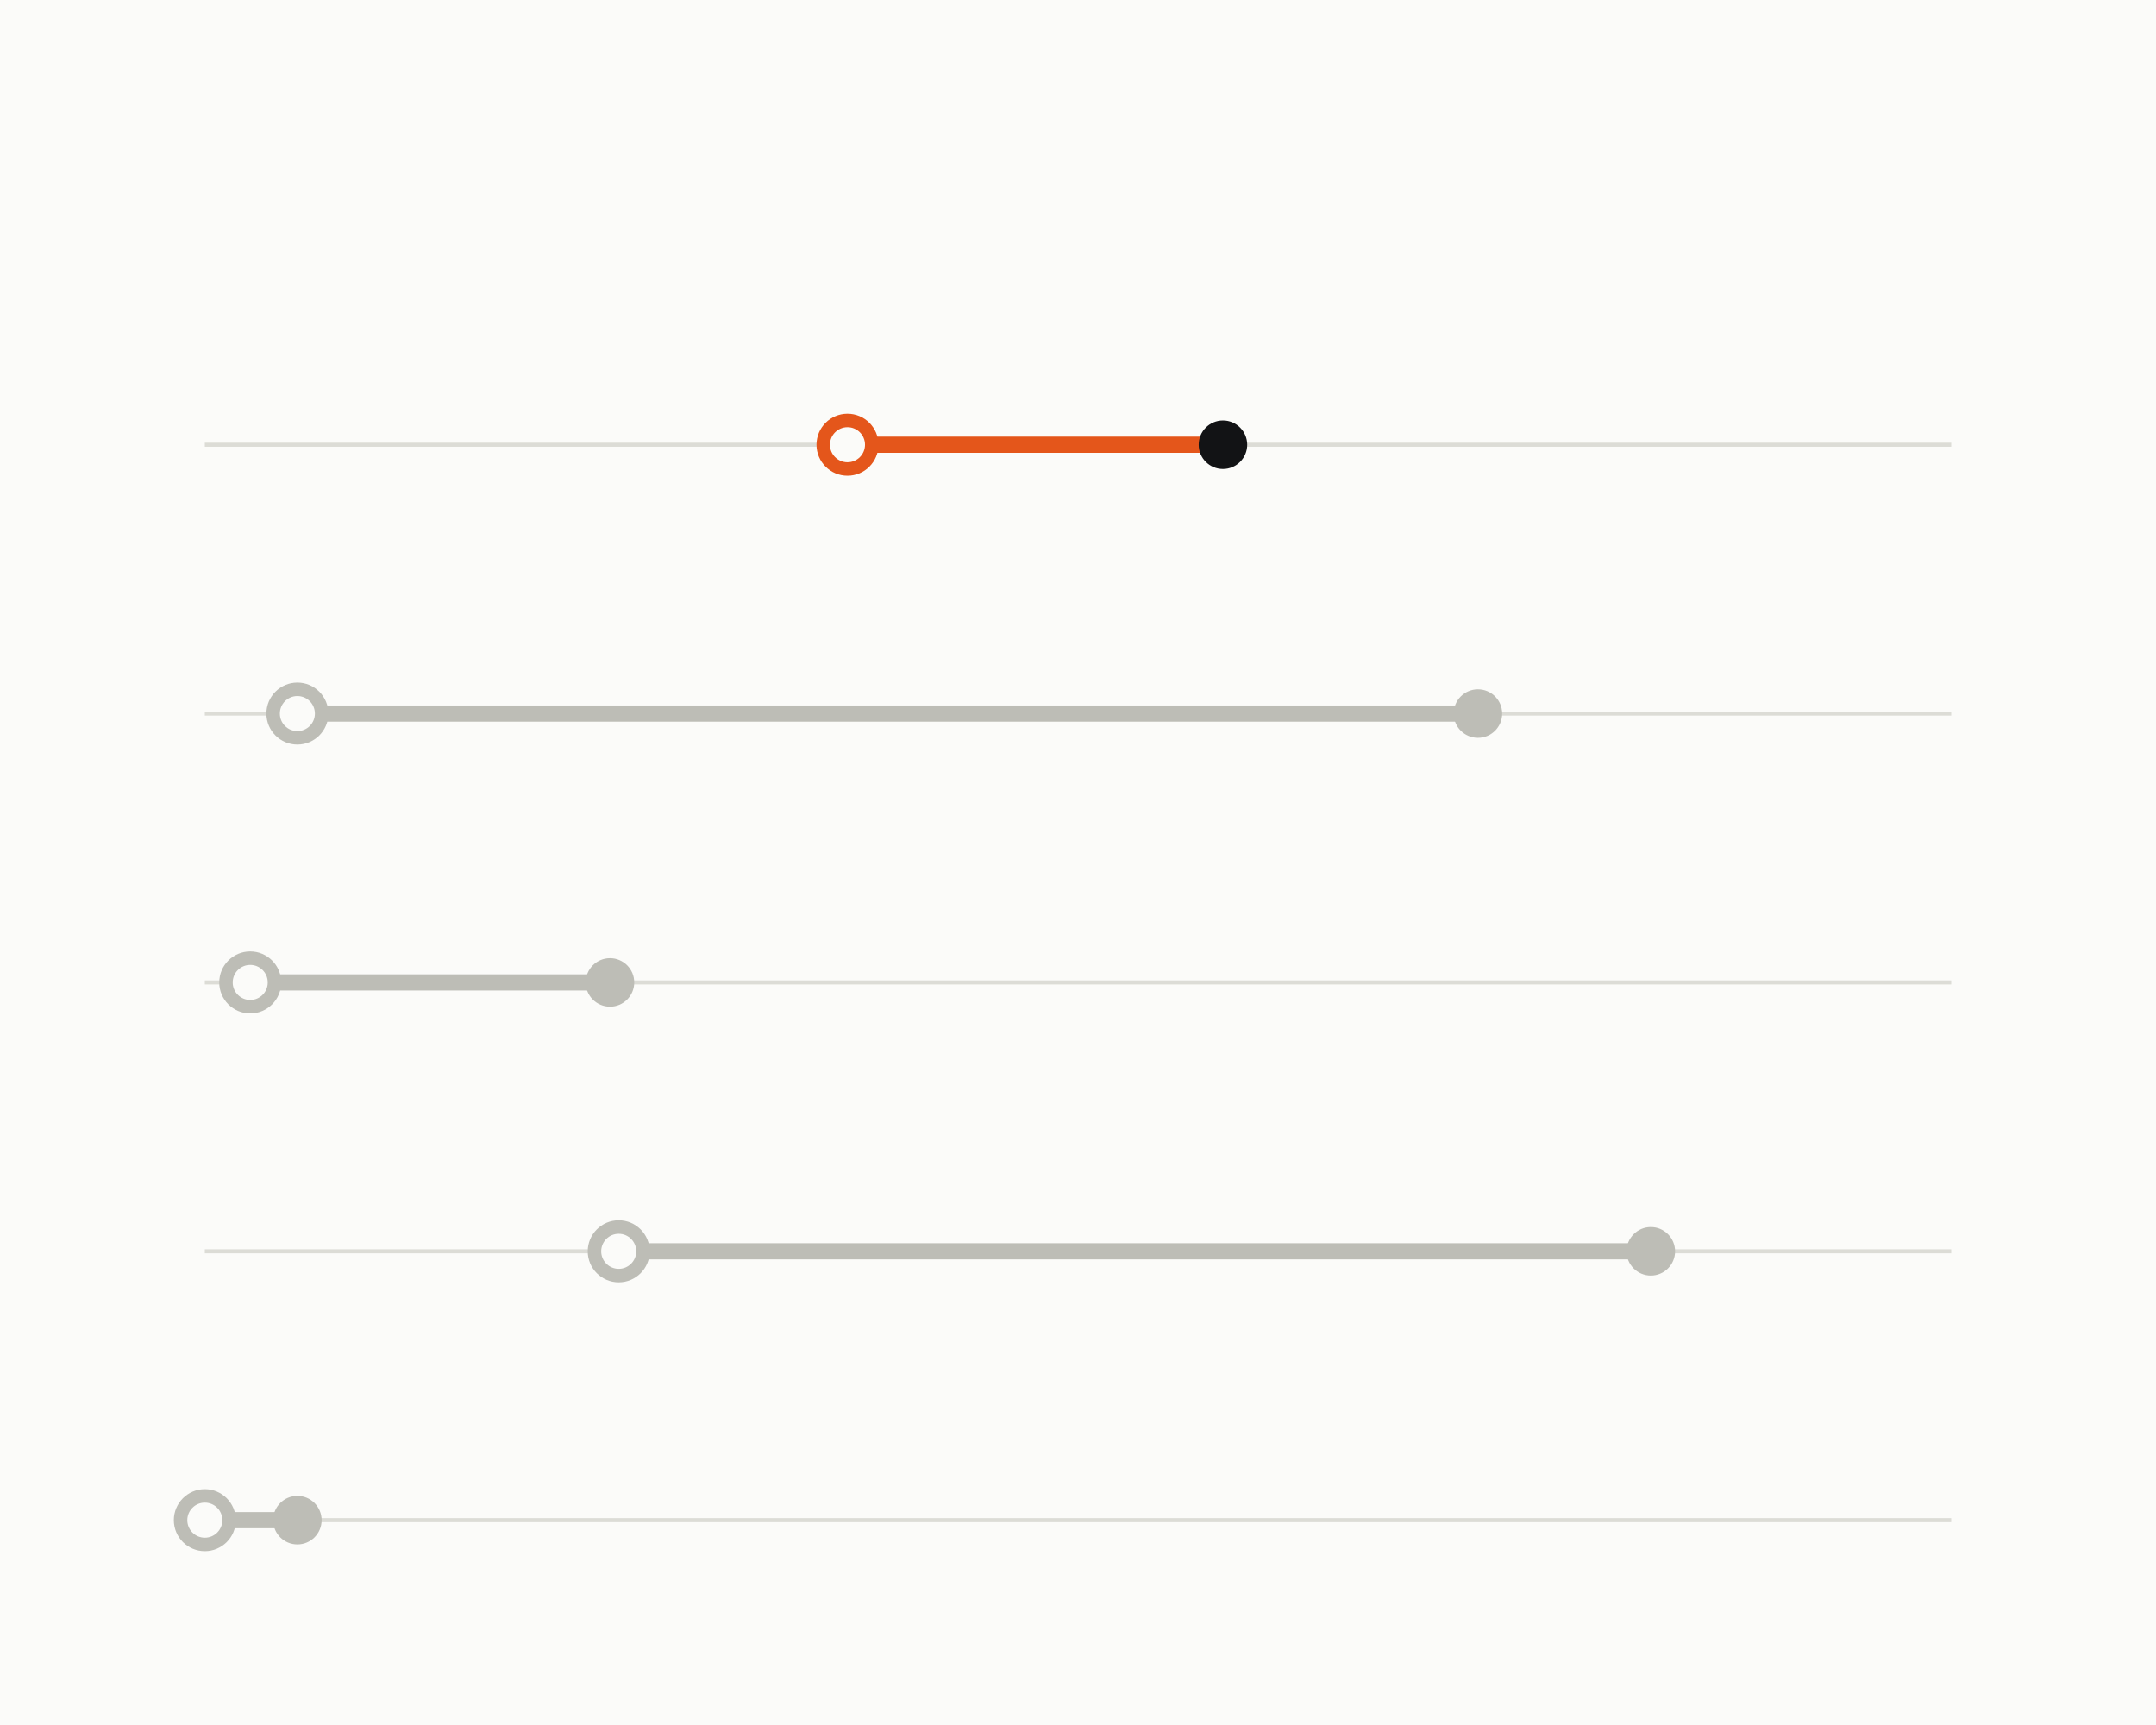
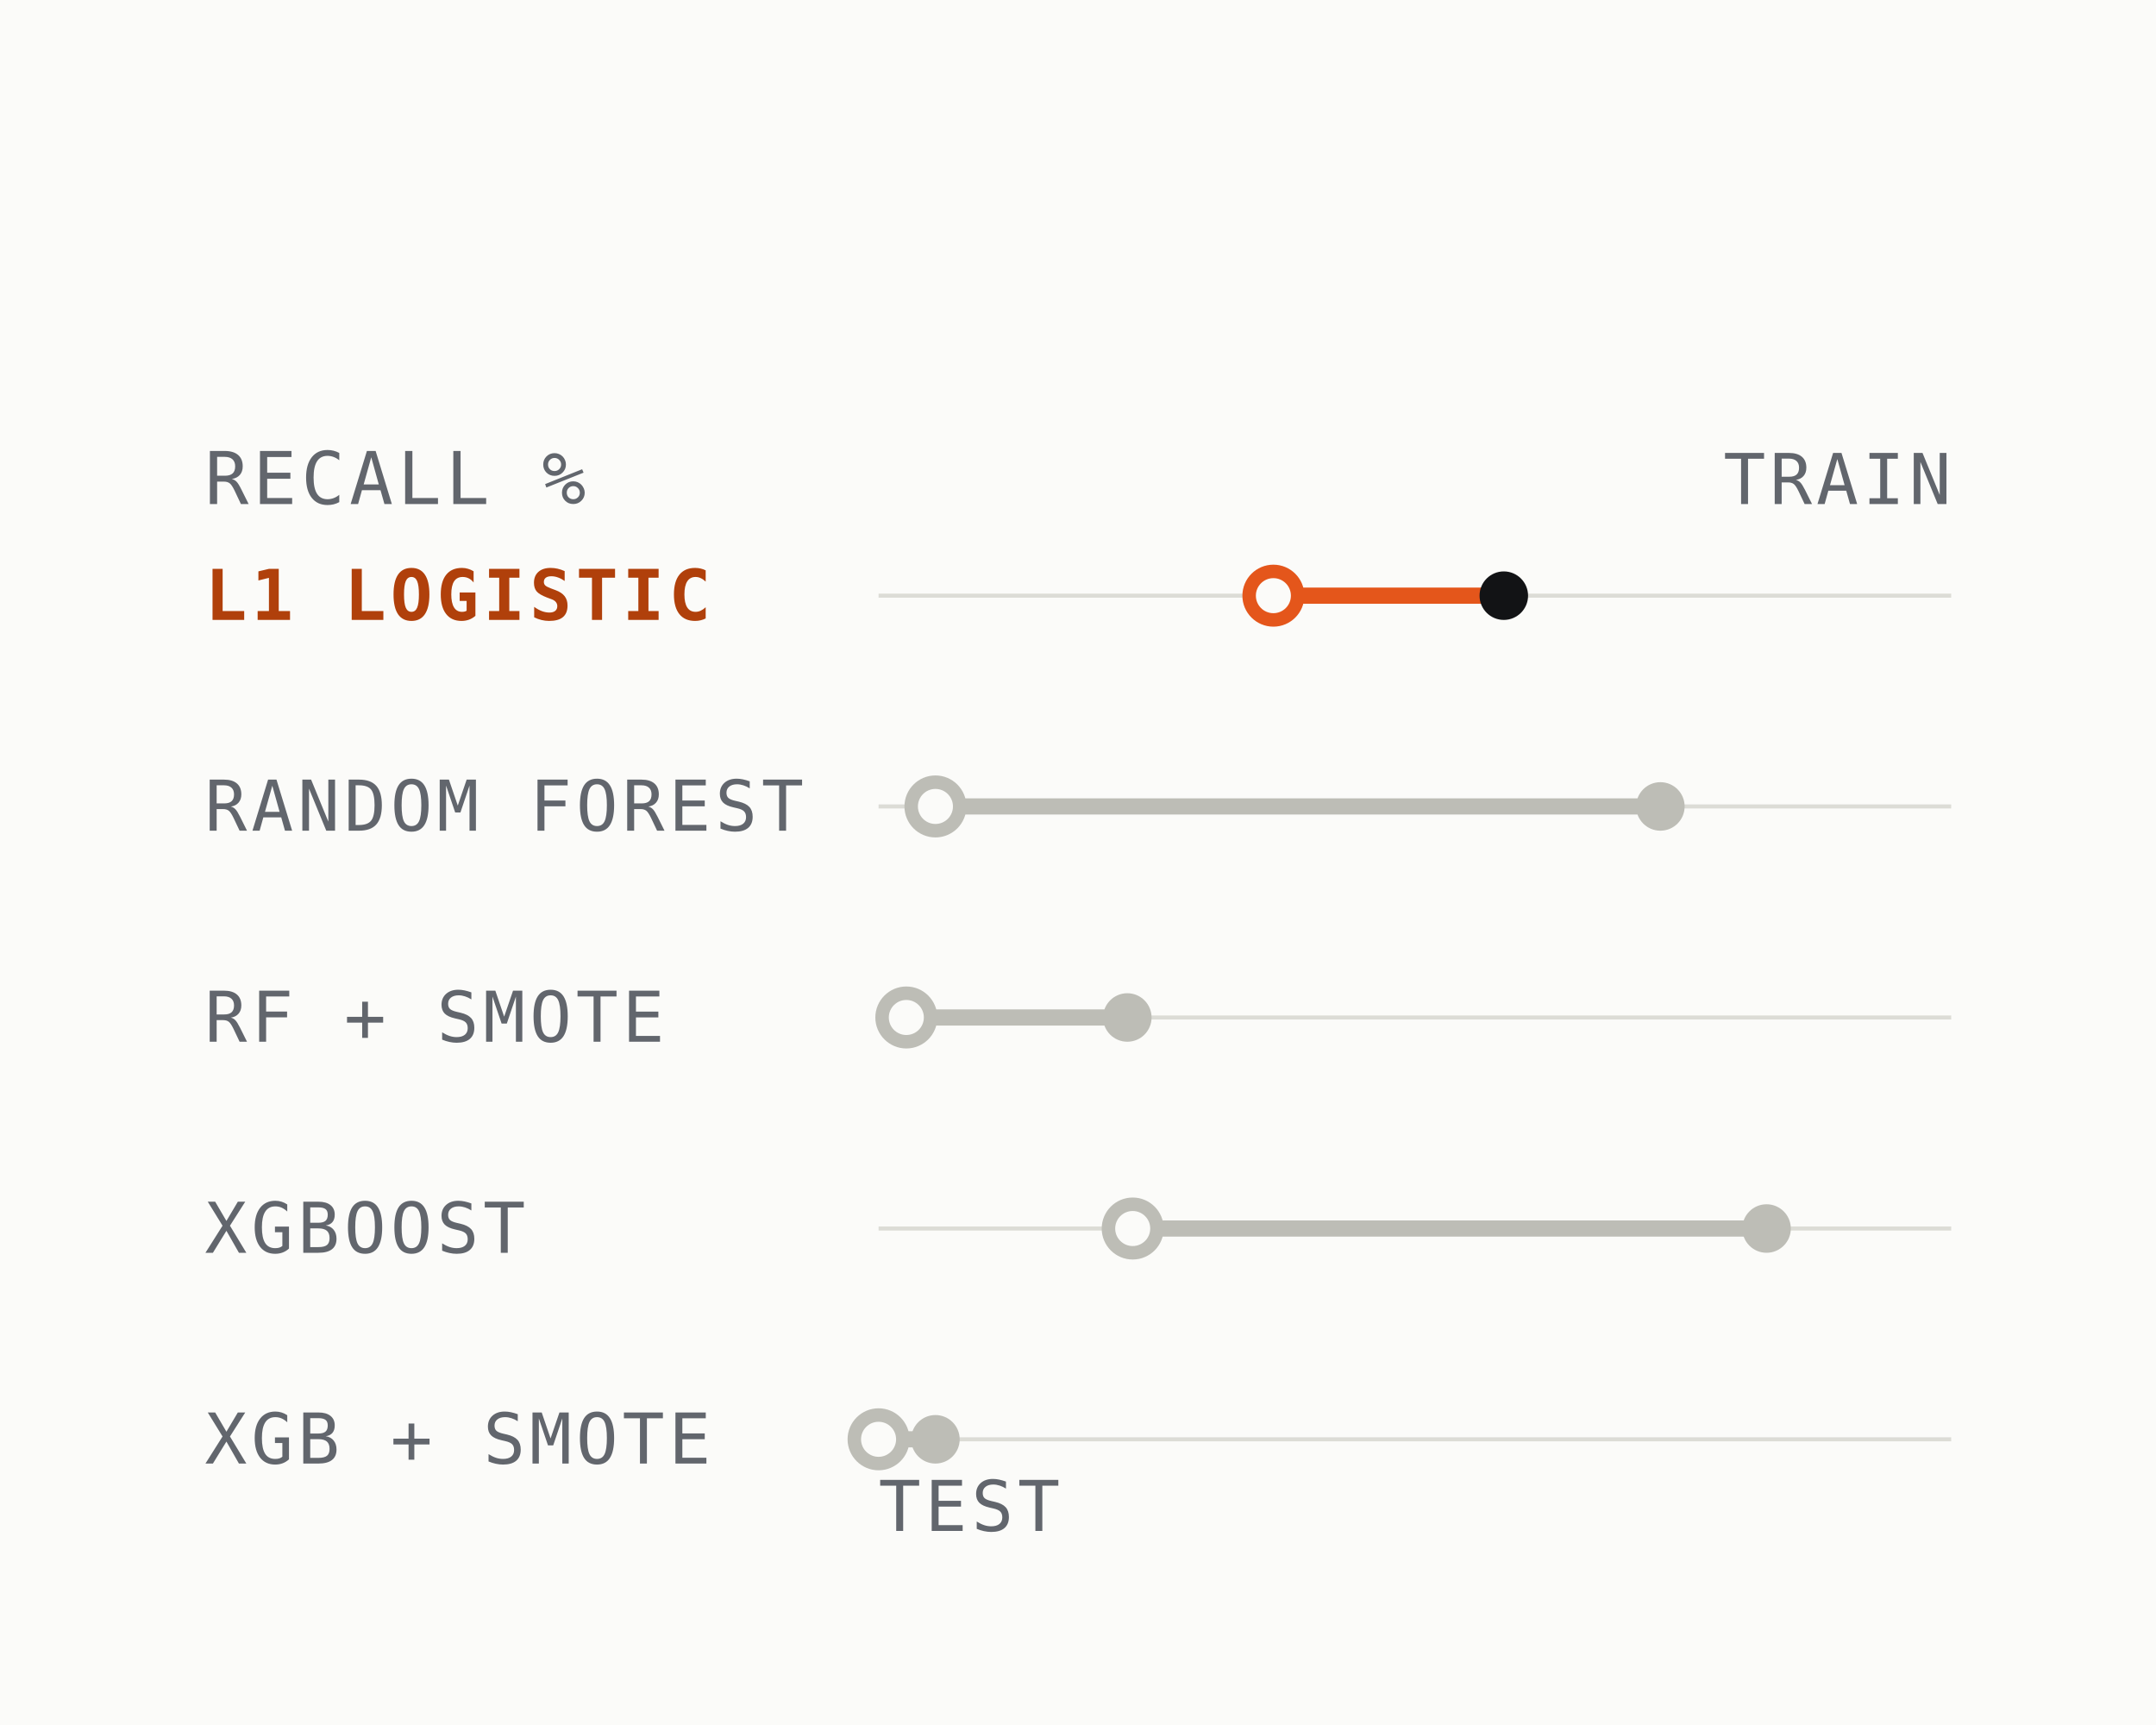
<svg xmlns="http://www.w3.org/2000/svg" viewBox="0 0 800 640" width="800" height="640" role="img">
  <rect width="800" height="640" fill="#fbfbf9" />
-   <line x1="76" y1="165.0" x2="724" y2="165.0" stroke="#dcdcd6" stroke-width="1.5" />
-   <line x1="314.464" y1="165.0" x2="453.784" y2="165.0" stroke="#e4561b" stroke-width="6" />
-   <circle cx="314.464" cy="165.0" r="9" fill="#fbfbf9" stroke="#e4561b" stroke-width="5" />
-   <circle cx="453.784" cy="165.0" r="9" fill="#121315" />
-   <line x1="76" y1="264.75" x2="724" y2="264.75" stroke="#dcdcd6" stroke-width="1.5" />
-   <line x1="110.344" y1="264.75" x2="548.392" y2="264.75" stroke="#bdbdb6" stroke-width="6" />
-   <circle cx="110.344" cy="264.75" r="9" fill="#fbfbf9" stroke="#bdbdb6" stroke-width="5" />
-   <circle cx="548.392" cy="264.75" r="9" fill="#bdbdb6" />
-   <line x1="76" y1="364.5" x2="724" y2="364.5" stroke="#dcdcd6" stroke-width="1.5" />
-   <line x1="92.848" y1="364.5" x2="226.336" y2="364.5" stroke="#bdbdb6" stroke-width="6" />
-   <circle cx="92.848" cy="364.5" r="9" fill="#fbfbf9" stroke="#bdbdb6" stroke-width="5" />
-   <circle cx="226.336" cy="364.5" r="9" fill="#bdbdb6" />
-   <line x1="76" y1="464.25" x2="724" y2="464.25" stroke="#dcdcd6" stroke-width="1.5" />
-   <line x1="229.576" y1="464.25" x2="612.544" y2="464.25" stroke="#bdbdb6" stroke-width="6" />
-   <circle cx="229.576" cy="464.25" r="9" fill="#fbfbf9" stroke="#bdbdb6" stroke-width="5" />
-   <circle cx="612.544" cy="464.25" r="9" fill="#bdbdb6" />
-   <line x1="76" y1="564.0" x2="724" y2="564.0" stroke="#dcdcd6" stroke-width="1.5" />
-   <line x1="76.0" y1="564.0" x2="110.344" y2="564.0" stroke="#bdbdb6" stroke-width="6" />
-   <circle cx="76.0" cy="564.0" r="9" fill="#fbfbf9" stroke="#bdbdb6" stroke-width="5" />
-   <circle cx="110.344" cy="564.0" r="9" fill="#bdbdb6" />
+   <text x="76.0" y="187.0" font-family="ui-monospace, SFMono-Regular, Menlo, Consolas, monospace" font-size="27" fill="#62666d" text-anchor="start" font-weight="400" letter-spacing="0.06em">RECALL %</text>
+   <text x="724.0" y="187.0" font-family="ui-monospace, SFMono-Regular, Menlo, Consolas, monospace" font-size="26" fill="#62666d" text-anchor="end" font-weight="400" letter-spacing="0.06em">TRAIN</text>
+   <line x1="326" y1="221.0" x2="724" y2="221.0" stroke="#dcdcd6" stroke-width="1.5" />
+   <line x1="472.5" y1="221.0" x2="558.0" y2="221.0" stroke="#e4561b" stroke-width="6" />
+   <circle cx="472.5" cy="221.0" r="9" fill="#fbfbf9" stroke="#e4561b" stroke-width="5" />
+   <circle cx="558.0" cy="221.0" r="9" fill="#121315" />
+   <text x="76.0" y="230.0" font-family="ui-monospace, SFMono-Regular, Menlo, Consolas, monospace" font-size="26" fill="#b0400b" text-anchor="start" font-weight="600" letter-spacing="0.06em">L1 LOGISTIC</text>
+   <line x1="326" y1="299.2" x2="724" y2="299.2" stroke="#dcdcd6" stroke-width="1.5" />
+   <line x1="347.1" y1="299.2" x2="616.1" y2="299.2" stroke="#bdbdb6" stroke-width="6" />
+   <circle cx="347.1" cy="299.2" r="9" fill="#fbfbf9" stroke="#bdbdb6" stroke-width="5" />
+   <circle cx="616.1" cy="299.2" r="9" fill="#bdbdb6" />
+   <text x="76.0" y="308.2" font-family="ui-monospace, SFMono-Regular, Menlo, Consolas, monospace" font-size="26" fill="#62666d" text-anchor="start" font-weight="400" letter-spacing="0.06em">RANDOM FOREST</text>
+   <line x1="326" y1="377.5" x2="724" y2="377.5" stroke="#dcdcd6" stroke-width="1.5" />
+   <line x1="336.3" y1="377.5" x2="418.3" y2="377.5" stroke="#bdbdb6" stroke-width="6" />
+   <circle cx="336.3" cy="377.5" r="9" fill="#fbfbf9" stroke="#bdbdb6" stroke-width="5" />
+   <circle cx="418.3" cy="377.5" r="9" fill="#bdbdb6" />
+   <text x="76.0" y="386.5" font-family="ui-monospace, SFMono-Regular, Menlo, Consolas, monospace" font-size="26" fill="#62666d" text-anchor="start" font-weight="400" letter-spacing="0.06em">RF + SMOTE</text>
+   <line x1="326" y1="455.8" x2="724" y2="455.8" stroke="#dcdcd6" stroke-width="1.5" />
+   <line x1="420.3" y1="455.8" x2="655.5" y2="455.8" stroke="#bdbdb6" stroke-width="6" />
+   <circle cx="420.3" cy="455.8" r="9" fill="#fbfbf9" stroke="#bdbdb6" stroke-width="5" />
+   <circle cx="655.5" cy="455.8" r="9" fill="#bdbdb6" />
+   <text x="76.0" y="464.8" font-family="ui-monospace, SFMono-Regular, Menlo, Consolas, monospace" font-size="26" fill="#62666d" text-anchor="start" font-weight="400" letter-spacing="0.06em">XGBOOST</text>
+   <line x1="326" y1="534.0" x2="724" y2="534.0" stroke="#dcdcd6" stroke-width="1.5" />
+   <line x1="326.0" y1="534.0" x2="347.1" y2="534.0" stroke="#bdbdb6" stroke-width="6" />
+   <circle cx="326.0" cy="534.0" r="9" fill="#fbfbf9" stroke="#bdbdb6" stroke-width="5" />
+   <circle cx="347.1" cy="534.0" r="9" fill="#bdbdb6" />
+   <text x="76.0" y="543.0" font-family="ui-monospace, SFMono-Regular, Menlo, Consolas, monospace" font-size="26" fill="#62666d" text-anchor="start" font-weight="400" letter-spacing="0.06em">XGB + SMOTE</text>
+   <text x="326.0" y="568.0" font-family="ui-monospace, SFMono-Regular, Menlo, Consolas, monospace" font-size="26" fill="#62666d" text-anchor="start" font-weight="400" letter-spacing="0.06em">TEST</text>
</svg>
